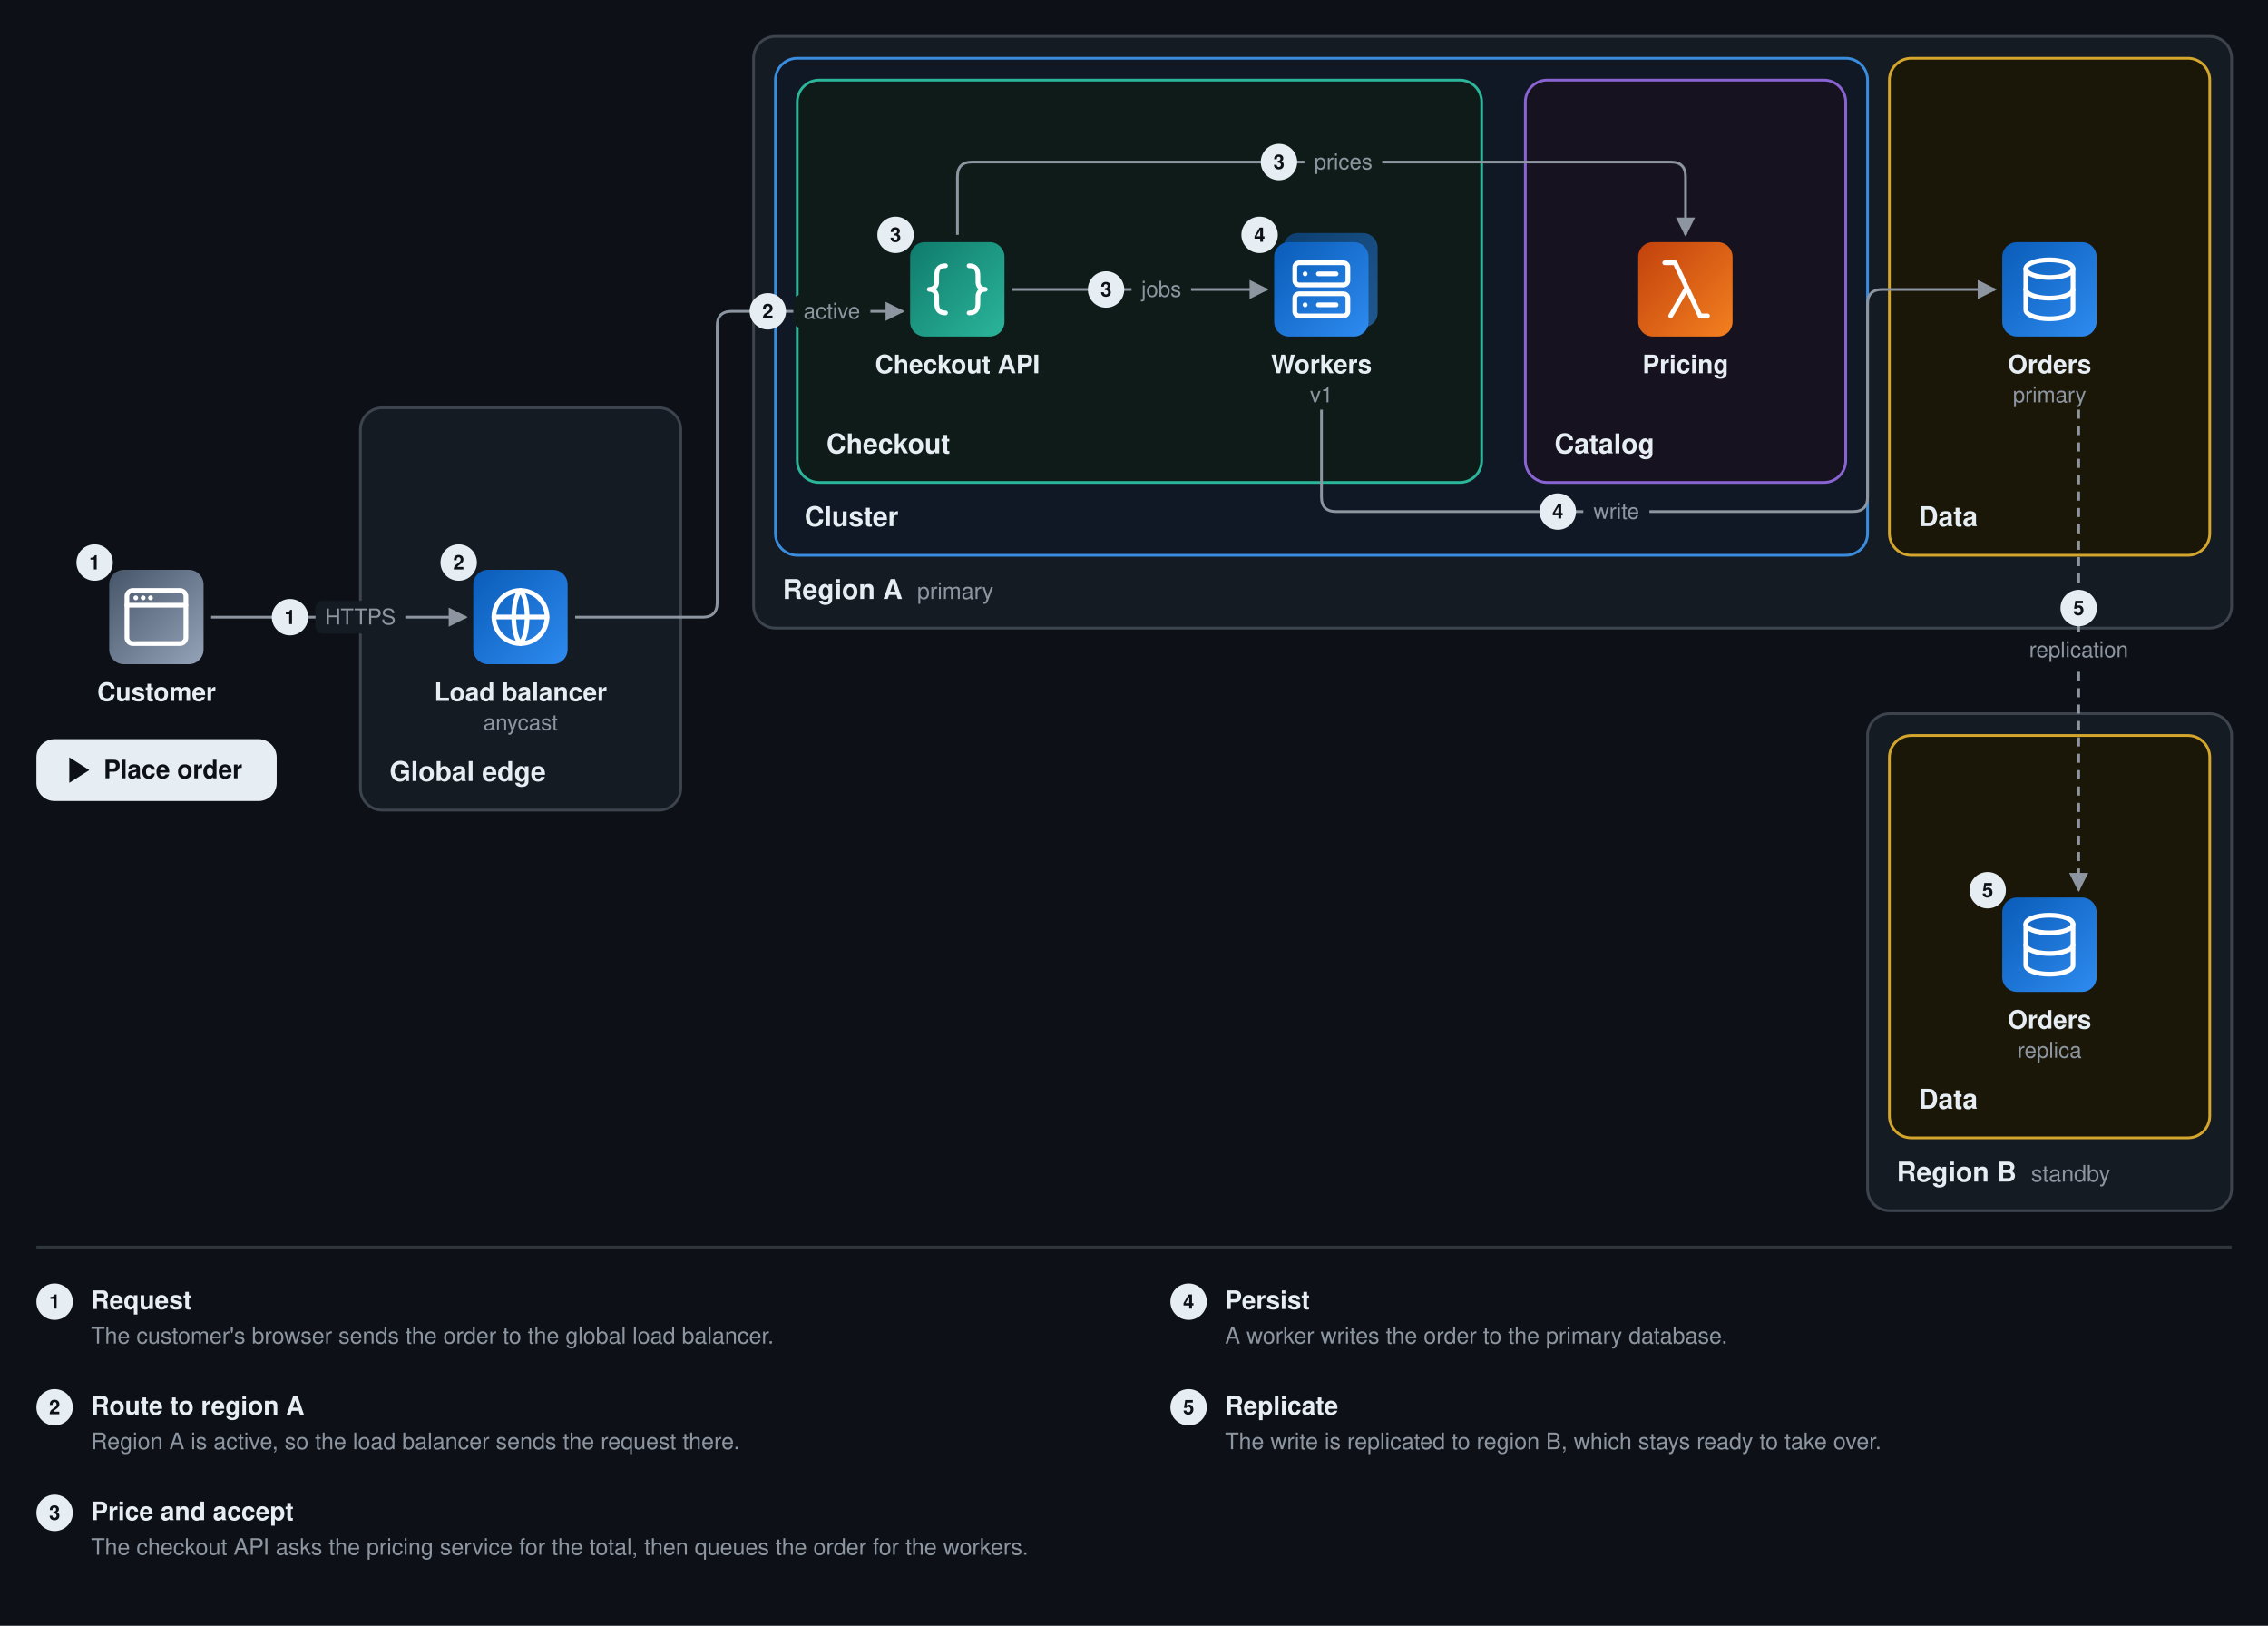
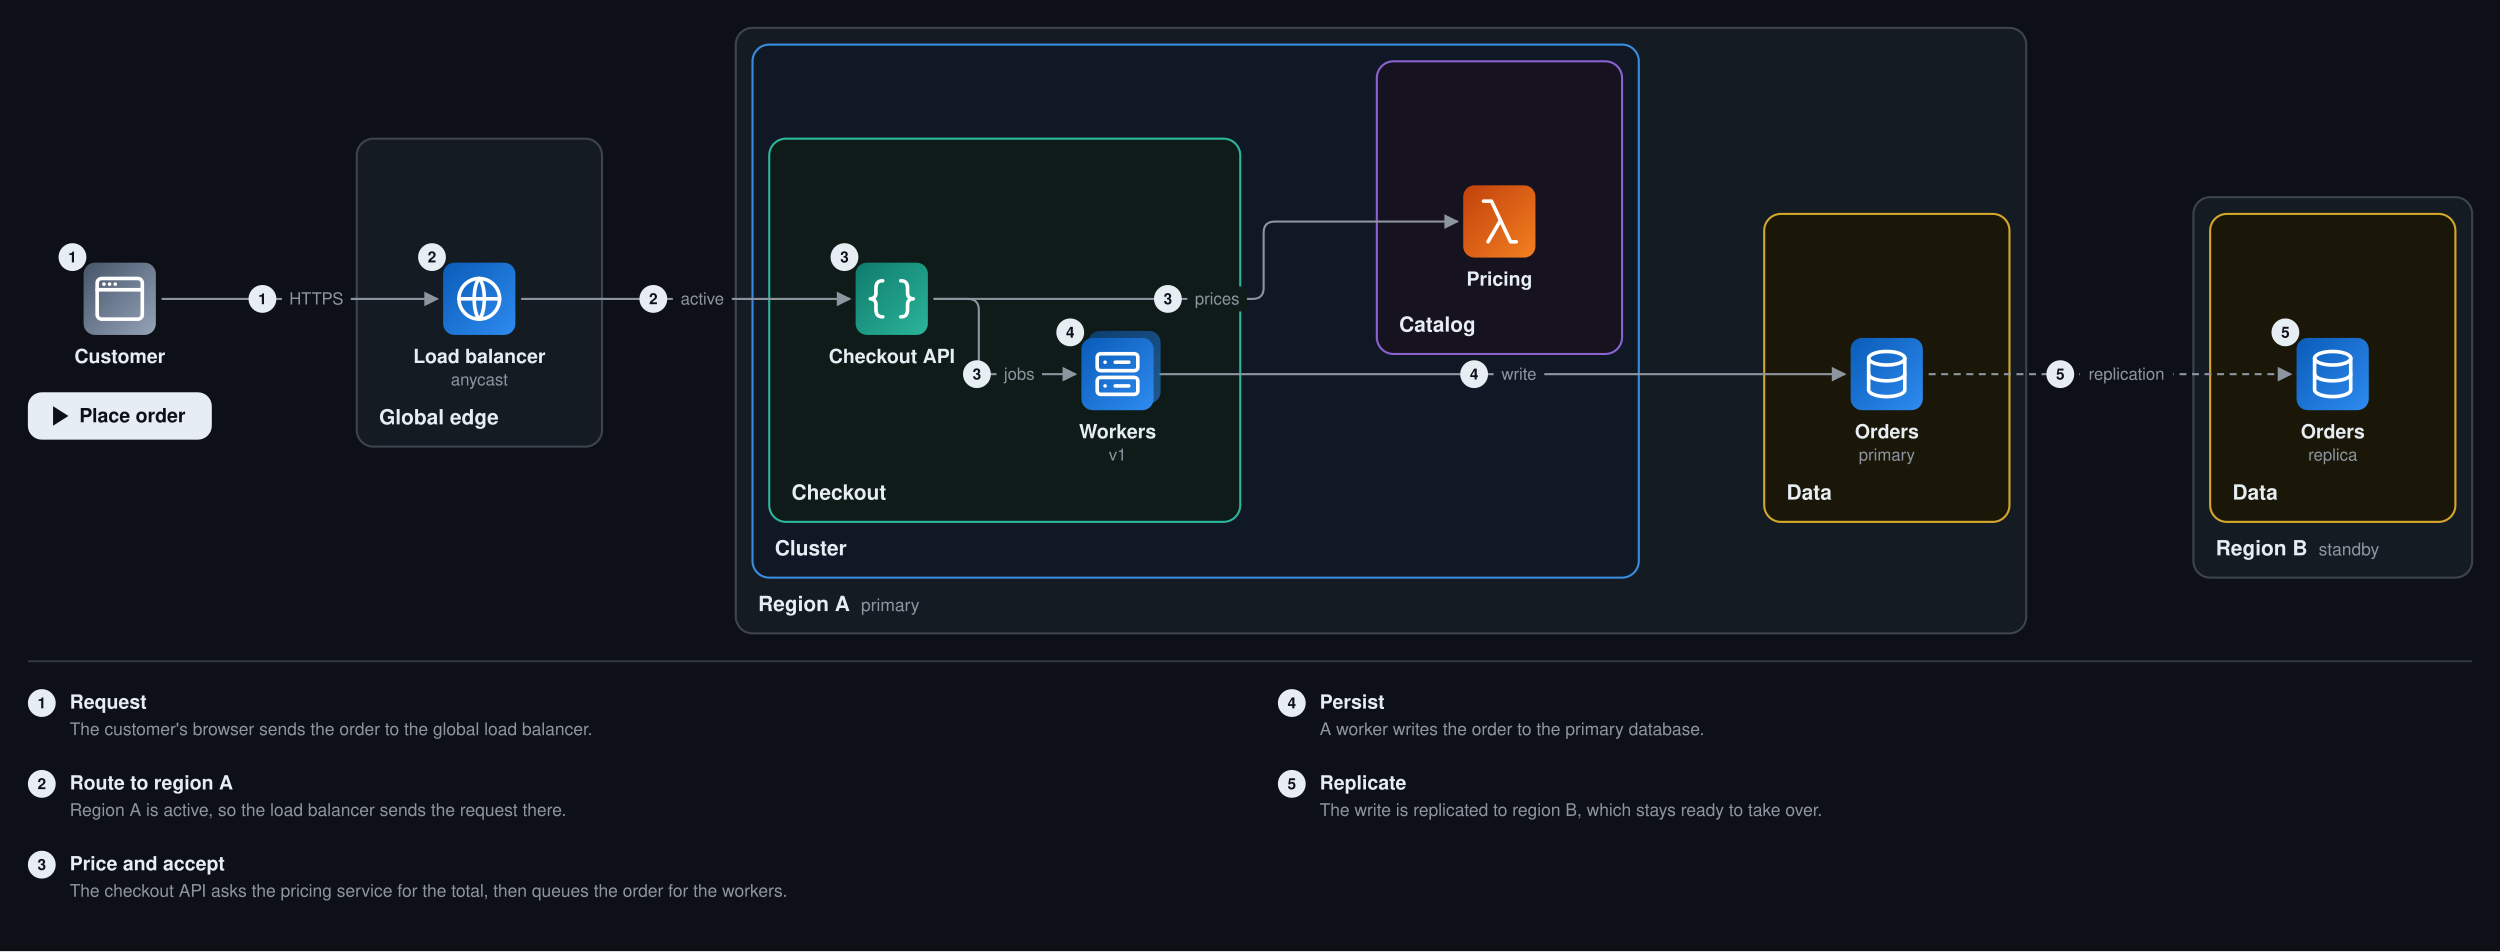
- <svg xmlns="http://www.w3.org/2000/svg" viewBox="-86 -159 1246 893" width="1246" height="893" font-family="-apple-system, BlinkMacSystemFont, 'Segoe UI', Helvetica, Arial, sans-serif" role="img" aria-labelledby="multi-region-checkout-flow-dark-title" aria-describedby="multi-region-checkout-flow-dark-desc">
+ <svg xmlns="http://www.w3.org/2000/svg" viewBox="-86 -159 1794 682.5" width="1794" height="682.5" font-family="-apple-system, BlinkMacSystemFont, 'Segoe UI', Helvetica, Arial, sans-serif" role="img" aria-labelledby="multi-region-checkout-flow-dark-title" aria-describedby="multi-region-checkout-flow-dark-desc">
  <defs>
    <linearGradient id="tile-blue" x1="0" y1="0" x2="1" y2="1">
      <stop offset="0" stop-color="#0a5cb8" />
      <stop offset="1" stop-color="#2e8bf0" />
    </linearGradient>
    <linearGradient id="tile-orange" x1="0" y1="0" x2="1" y2="1">
      <stop offset="0" stop-color="#c2410c" />
      <stop offset="1" stop-color="#f38020" />
    </linearGradient>
    <linearGradient id="tile-slate" x1="0" y1="0" x2="1" y2="1">
      <stop offset="0" stop-color="#475569" />
      <stop offset="1" stop-color="#94a3b8" />
    </linearGradient>
    <linearGradient id="tile-teal" x1="0" y1="0" x2="1" y2="1">
      <stop offset="0" stop-color="#0f7b6c" />
      <stop offset="1" stop-color="#2bb59a" />
    </linearGradient>
  </defs>
-   <rect x="-86" y="-159" width="1246" height="893" fill="#0d1117" />
+   <rect x="-86" y="-159" width="1794" height="682.5" fill="#0d1117" />
  <g class="dg-body">
    <g class="grp" data-id="a/region" id="g-a_region">
-       <rect x="328" y="-139" width="812" height="325" rx="12" stroke-width="1.5" fill="#151b23" stroke="#3d444d" />
-       <text class="gtitle" x="344" y="170" font-size="15" font-weight="600" fill="#e6edf3">Region A<tspan class="gsub" dx="8" font-size="12.5" font-weight="400" fill="#8d96a0">primary</tspan>
+       <rect x="442" y="-139" width="926" height="434.5" rx="12" stroke-width="1.5" fill="#151b23" stroke="#3d444d" />
+       <text class="gtitle" x="458" y="279.5" font-size="15" font-weight="600" fill="#e6edf3">Region A<tspan class="gsub" dx="8" font-size="12.5" font-weight="400" fill="#8d96a0">primary</tspan>
      </text>
    </g>
    <g class="grp" data-id="b/region" id="g-b_region">
-       <rect x="940" y="233" width="200" height="273" rx="12" stroke-width="1.5" fill="#151b23" stroke="#3d444d" />
-       <text class="gtitle" x="956" y="490" font-size="15" font-weight="600" fill="#e6edf3">Region B<tspan class="gsub" dx="8" font-size="12.5" font-weight="400" fill="#8d96a0">standby</tspan>
+       <rect x="1488" y="-17.5" width="200" height="273" rx="12" stroke-width="1.5" fill="#151b23" stroke="#3d444d" />
+       <text class="gtitle" x="1504" y="239.5" font-size="15" font-weight="600" fill="#e6edf3">Region B<tspan class="gsub" dx="8" font-size="12.5" font-weight="400" fill="#8d96a0">standby</tspan>
      </text>
    </g>
    <g class="grp" data-id="edge" id="g-edge">
-       <rect x="112" y="65" width="176" height="221" rx="12" stroke-width="1.5" fill="#151b23" stroke="#3d444d" />
-       <text class="gtitle" x="128" y="270" font-size="15" font-weight="600" fill="#e6edf3">Global edge</text>
+       <rect x="170" y="-59.5" width="176" height="221" rx="12" stroke-width="1.5" fill="#151b23" stroke="#3d444d" />
+       <text class="gtitle" x="186" y="145.5" font-size="15" font-weight="600" fill="#e6edf3">Global edge</text>
    </g>
    <g class="grp" data-id="a/cluster" id="g-a_cluster">
-       <rect x="340" y="-127" width="600" height="273" rx="12" stroke-width="1.5" fill="#0f1824" stroke="#3a8dde" />
-       <text class="gtitle" x="356" y="130" font-size="15" font-weight="600" fill="#e6edf3">Cluster</text>
+       <rect x="454" y="-127" width="636" height="382.5" rx="12" stroke-width="1.5" fill="#0f1824" stroke="#3a8dde" />
+       <text class="gtitle" x="470" y="239.5" font-size="15" font-weight="600" fill="#e6edf3">Cluster</text>
    </g>
    <g class="grp" data-id="a/data" id="g-a_data">
-       <rect x="952" y="-127" width="176" height="273" rx="12" stroke-width="1.5" fill="#1a1608" stroke="#d4a72c" />
-       <text class="gtitle" x="968" y="130" font-size="15" font-weight="600" fill="#e6edf3">Data</text>
+       <rect x="1180" y="-5.5" width="176" height="221" rx="12" stroke-width="1.5" fill="#1a1608" stroke="#d4a72c" />
+       <text class="gtitle" x="1196" y="199.5" font-size="15" font-weight="600" fill="#e6edf3">Data</text>
    </g>
    <g class="grp" data-id="b/data" id="g-b_data">
-       <rect x="952" y="245" width="176" height="221" rx="12" stroke-width="1.5" fill="#1a1608" stroke="#d4a72c" />
-       <text class="gtitle" x="968" y="450" font-size="15" font-weight="600" fill="#e6edf3">Data</text>
+       <rect x="1500" y="-5.5" width="176" height="221" rx="12" stroke-width="1.5" fill="#1a1608" stroke="#d4a72c" />
+       <text class="gtitle" x="1516" y="199.5" font-size="15" font-weight="600" fill="#e6edf3">Data</text>
    </g>
    <g class="grp" data-id="a/checkout" id="g-a_checkout">
-       <rect x="352" y="-115" width="376" height="221" rx="12" stroke-width="1.5" fill="#0f1b19" stroke="#2bb59a" />
-       <text class="gtitle" x="368" y="90" font-size="15" font-weight="600" fill="#e6edf3">Checkout</text>
+       <rect x="466" y="-59.5" width="338" height="275" rx="12" stroke-width="1.5" fill="#0f1b19" stroke="#2bb59a" />
+       <text class="gtitle" x="482" y="199.5" font-size="15" font-weight="600" fill="#e6edf3">Checkout</text>
    </g>
    <g class="grp" data-id="a/catalog" id="g-a_catalog">
-       <rect x="752" y="-115" width="176" height="221" rx="12" stroke-width="1.5" fill="#16121f" stroke="#8a63d2" />
-       <text class="gtitle" x="768" y="90" font-size="15" font-weight="600" fill="#e6edf3">Catalog</text>
+       <rect x="902" y="-115" width="176" height="210" rx="12" stroke-width="1.5" fill="#16121f" stroke="#8a63d2" />
+       <text class="gtitle" x="918" y="79" font-size="15" font-weight="600" fill="#e6edf3">Catalog</text>
    </g>
    <g class="edge" id="e-user-_lb" data-id="user-&gt;lb" data-from="user" data-to="lb">
-       <path class="base" d="M30 180 L170 180" fill="none" stroke-width="1.5" stroke="#8d96a0" />
-       <path class="head" d="M171 180L160.5 185.25L160.5 174.75z" fill="#8d96a0" />
+       <path class="base" d="M30 55.5 L228 55.5" fill="none" stroke-width="1.5" stroke="#8d96a0" />
+       <path class="head" d="M229 55.5L218.5 60.75L218.5 50.25z" fill="#8d96a0" />
    </g>
    <g class="edge" id="e-lb-_a_api" data-id="lb-&gt;a/api" data-from="lb" data-to="a/api">
-       <path class="base" d="M230 180 L300 180 Q308 180 308 172 L308 20 Q308 12 316 12 L410 12" fill="none" stroke-width="1.5" stroke="#8d96a0" />
-       <path class="head" d="M411 12L400.5 17.25L400.5 6.75z" fill="#8d96a0" />
+       <path class="base" d="M288 55.5 L524 55.5" fill="none" stroke-width="1.5" stroke="#8d96a0" />
+       <path class="head" d="M525 55.5L514.5 60.75L514.5 50.25z" fill="#8d96a0" />
    </g>
    <g class="edge" id="e-a_db-_b_db" data-id="a/db-&gt;b/db" data-from="a/db" data-to="b/db">
-       <path class="base" d="M1056 66 L1056 330" fill="none" stroke-width="1.5" stroke-dasharray="5 4" stroke="#8d96a0" />
-       <path class="head" d="M1056 331L1050.75 320.5L1061.25 320.5z" fill="#8d96a0" />
+       <path class="base" d="M1298 109.5 L1558 109.5" fill="none" stroke-width="1.5" stroke-dasharray="5 4" stroke="#8d96a0" />
+       <path class="head" d="M1559 109.5L1548.5 114.75L1548.5 104.25z" fill="#8d96a0" />
    </g>
    <g class="edge" id="e-a_api-_a_worker" data-id="a/api-&gt;a/worker" data-from="a/api" data-to="a/worker">
-       <path class="base" d="M470 0 L610 0" fill="none" stroke-width="1.5" stroke="#8d96a0" />
-       <path class="head" d="M611 0L600.5 5.25L600.5 -5.25z" fill="#8d96a0" />
+       <path class="base" d="M584 55.5 L608.4 55.5 Q616.4 55.5 616.4 63.5 L616.4 101.5 Q616.4 109.5 624.4 109.5 L686 109.5" fill="none" stroke-width="1.5" stroke="#8d96a0" />
+       <path class="head" d="M687 109.5L676.5 114.75L676.5 104.25z" fill="#8d96a0" />
    </g>
    <g class="edge" id="e-a_api-_a_prices" data-id="a/api-&gt;a/prices" data-from="a/api" data-to="a/prices">
-       <path class="base" d="M440 -30 L440 -62 Q440 -70 448 -70 L832 -70 Q840 -70 840 -62 L840 -30" fill="none" stroke-width="1.5" stroke="#8d96a0" />
-       <path class="head" d="M840 -29L834.75 -39.5L845.25 -39.5z" fill="#8d96a0" />
+       <path class="base" d="M584 55.5 L812.8 55.5 Q820.8 55.5 820.8 47.5 L820.8 8 Q820.8 0 828.8 0 L960 0" fill="none" stroke-width="1.5" stroke="#8d96a0" />
+       <path class="head" d="M961 0L950.5 5.25L950.5 -5.25z" fill="#8d96a0" />
    </g>
    <g class="edge" id="e-a_worker-_a_db" data-id="a/worker-&gt;a/db" data-from="a/worker" data-to="a/db">
-       <path class="base" d="M640 66 L640 114 Q640 122 648 122 L932 122 Q940 122 940 114 L940 8 Q940 0 948 0 L1010 0" fill="none" stroke-width="1.5" stroke="#8d96a0" />
-       <path class="head" d="M1011 0L1000.5 5.25L1000.5 -5.25z" fill="#8d96a0" />
+       <path class="base" d="M746 109.5 L1238 109.5" fill="none" stroke-width="1.5" stroke="#8d96a0" />
+       <path class="head" d="M1239 109.5L1228.5 114.75L1228.5 104.25z" fill="#8d96a0" />
    </g>
    <g class="labels">
      <g class="elab" data-edge="user-&gt;lb">
-         <rect x="87.33" y="171" width="49.35" height="18" rx="4" fill="#151b23" />
-         <text class="elabel" x="112" y="184" font-size="12" text-anchor="middle" fill="#8d96a0">HTTPS</text>
-         <g data-badges="checkout">
-           <rect class="badge" x="63.33" y="170" width="20" height="20" rx="10" fill="#e6edf3" />
-           <text class="badget" x="73.33" y="183.8" font-size="11" font-weight="600" text-anchor="middle" fill="#0d1117">1</text>
+         <rect x="116.33" y="46.5" width="49.35" height="18" rx="4" fill="#0d1117" />
+         <text class="elabel" x="141" y="59.5" font-size="12" text-anchor="middle" fill="#8d96a0">HTTPS</text>
+         <g data-badges="checkout">
+           <rect class="badge" x="92.33" y="45.5" width="20" height="20" rx="10" fill="#e6edf3" />
+           <text class="badget" x="102.33" y="59.3" font-size="11" font-weight="600" text-anchor="middle" fill="#0d1117">1</text>
        </g>
      </g>
      <g class="elab" data-edge="lb-&gt;a/api">
-         <rect x="349.83" y="3" width="42.34" height="18" rx="4" fill="#0f1b19" />
-         <text class="elabel" x="371" y="16" font-size="12" text-anchor="middle" fill="#8d96a0">active</text>
-         <g data-badges="checkout">
-           <rect class="badge" x="325.83" y="2" width="20" height="20" rx="10" fill="#e6edf3" />
-           <text class="badget" x="335.83" y="15.8" font-size="11" font-weight="600" text-anchor="middle" fill="#0d1117">2</text>
+         <rect x="396.83" y="46.5" width="42.34" height="18" rx="4" fill="#0d1117" />
+         <text class="elabel" x="418" y="59.5" font-size="12" text-anchor="middle" fill="#8d96a0">active</text>
+         <g data-badges="checkout">
+           <rect class="badge" x="372.83" y="45.5" width="20" height="20" rx="10" fill="#e6edf3" />
+           <text class="badget" x="382.83" y="59.3" font-size="11" font-weight="600" text-anchor="middle" fill="#0d1117">2</text>
        </g>
      </g>
      <g class="elab" data-edge="a/db-&gt;b/db">
-         <rect x="1022.46" y="189" width="67.07" height="18" rx="4" fill="#0d1117" />
-         <text class="elabel" x="1056" y="202" font-size="12" text-anchor="middle" fill="#8d96a0">replication</text>
-         <g data-badges="checkout">
-           <rect class="badge" x="1046" y="165" width="20" height="20" rx="10" fill="#e6edf3" />
-           <text class="badget" x="1056" y="178.8" font-size="11" font-weight="600" text-anchor="middle" fill="#0d1117">5</text>
+         <rect x="1406.46" y="100.5" width="67.07" height="18" rx="4" fill="#0d1117" />
+         <text class="elabel" x="1440" y="113.5" font-size="12" text-anchor="middle" fill="#8d96a0">replication</text>
+         <g data-badges="checkout">
+           <rect class="badge" x="1382.46" y="99.5" width="20" height="20" rx="10" fill="#e6edf3" />
+           <text class="badget" x="1392.46" y="113.3" font-size="11" font-weight="600" text-anchor="middle" fill="#0d1117">5</text>
        </g>
      </g>
      <g class="elab" data-edge="a/api-&gt;a/worker">
-         <rect x="535.65" y="-9" width="32.7" height="18" rx="4" fill="#0f1b19" />
-         <text class="elabel" x="552" y="4" font-size="12" text-anchor="middle" fill="#8d96a0">jobs</text>
-         <g data-badges="checkout">
-           <rect class="badge" x="511.65" y="-10" width="20" height="20" rx="10" fill="#e6edf3" />
-           <text class="badget" x="521.65" y="3.8" font-size="11" font-weight="600" text-anchor="middle" fill="#0d1117">3</text>
+         <rect x="629.04" y="100.5" width="32.7" height="18" rx="4" fill="#0f1b19" />
+         <text class="elabel" x="645.4" y="113.5" font-size="12" text-anchor="middle" fill="#8d96a0">jobs</text>
+         <g data-badges="checkout">
+           <rect class="badge" x="605.04" y="99.5" width="20" height="20" rx="10" fill="#e6edf3" />
+           <text class="badget" x="615.04" y="113.3" font-size="11" font-weight="600" text-anchor="middle" fill="#0d1117">3</text>
        </g>
      </g>
      <g class="elab" data-edge="a/api-&gt;a/prices">
-         <rect x="630.64" y="-79" width="42.72" height="18" rx="4" fill="#0f1b19" />
-         <text class="elabel" x="652" y="-66" font-size="12" text-anchor="middle" fill="#8d96a0">prices</text>
-         <g data-badges="checkout">
-           <rect class="badge" x="606.64" y="-80" width="20" height="20" rx="10" fill="#e6edf3" />
-           <text class="badget" x="616.64" y="-66.2" font-size="11" font-weight="600" text-anchor="middle" fill="#0d1117">3</text>
+         <rect x="766.08" y="46.5" width="42.72" height="18" rx="4" fill="#0f1b19" />
+         <text class="elabel" x="787.44" y="59.5" font-size="12" text-anchor="middle" fill="#8d96a0">prices</text>
+         <g data-badges="checkout">
+           <rect class="badge" x="742.08" y="45.5" width="20" height="20" rx="10" fill="#e6edf3" />
+           <text class="badget" x="752.08" y="59.3" font-size="11" font-weight="600" text-anchor="middle" fill="#0d1117">3</text>
        </g>
      </g>
      <g class="elab" data-edge="a/worker-&gt;a/db">
-         <rect x="783.84" y="113" width="36.33" height="18" rx="4" fill="#0f1824" />
-         <text class="elabel" x="802" y="126" font-size="12" text-anchor="middle" fill="#8d96a0">write</text>
-         <g data-badges="checkout">
-           <rect class="badge" x="759.84" y="112" width="20" height="20" rx="10" fill="#e6edf3" />
-           <text class="badget" x="769.84" y="125.8" font-size="11" font-weight="600" text-anchor="middle" fill="#0d1117">4</text>
+         <rect x="985.84" y="100.5" width="36.33" height="18" rx="4" fill="#0f1824" />
+         <text class="elabel" x="1004" y="113.5" font-size="12" text-anchor="middle" fill="#8d96a0">write</text>
+         <g data-badges="checkout">
+           <rect class="badge" x="961.84" y="99.5" width="20" height="20" rx="10" fill="#e6edf3" />
+           <text class="badget" x="971.84" y="113.3" font-size="11" font-weight="600" text-anchor="middle" fill="#0d1117">4</text>
        </g>
      </g>
    </g>
    <g class="node" id="n-a_api" data-id="a/api">
-       <g class="tile" transform="translate(414 -26) scale(0.81)">
+       <g class="tile" transform="translate(528 29.5) scale(0.81)">
        <rect width="64" height="64" rx="10" fill="url(#tile-teal)" />
        <g class="glyph" fill="none" stroke="#fff" stroke-width="3.2" stroke-linecap="round" stroke-linejoin="round">
          <path d="M24 16c-5 0-6 3-6 7v4c0 3-2 5-5 5 3 0 5 2 5 5v4c0 4 1 7 6 7" />
          <path d="M40 16c5 0 6 3 6 7v4c0 3 2 5 5 5-3 0-5 2-5 5v4c0 4-1 7-6 7" />
        </g>
      </g>
-       <text class="ntitle" x="440" y="46" font-size="14" font-weight="600" text-anchor="middle" fill="#e6edf3">Checkout API</text>
-       <g data-badges="checkout">
-         <rect class="badge" x="396" y="-40" width="20" height="20" rx="10" fill="#e6edf3" />
-         <text class="badget" x="406" y="-26.2" font-size="11" font-weight="600" text-anchor="middle" fill="#0d1117">3</text>
+       <text class="ntitle" x="554" y="101.5" font-size="14" font-weight="600" text-anchor="middle" fill="#e6edf3">Checkout API</text>
+       <g data-badges="checkout">
+         <rect class="badge" x="510" y="15.5" width="20" height="20" rx="10" fill="#e6edf3" />
+         <text class="badget" x="520" y="29.3" font-size="11" font-weight="600" text-anchor="middle" fill="#0d1117">3</text>
      </g>
    </g>
    <g class="node" id="n-a_worker" data-id="a/worker">
-       <g class="tile" transform="translate(619 -31) scale(0.81)" opacity=".55">
+       <g class="tile" transform="translate(695 78.5) scale(0.81)" opacity=".55">
        <rect width="64" height="64" rx="10" fill="url(#tile-blue)" />
        <g class="glyph" fill="none" stroke="#fff" stroke-width="3.2" stroke-linecap="round" stroke-linejoin="round">
          <rect x="14" y="14" width="36" height="15" rx="3" />
          <rect x="14" y="35" width="36" height="15" rx="3" />
          <path d="M21 21.5h.01M21 42.5h.01M30 21.5h12M30 42.5h12" />
        </g>
      </g>
-       <g class="tile" transform="translate(614 -26) scale(0.81)">
+       <g class="tile" transform="translate(690 83.5) scale(0.81)">
        <rect width="64" height="64" rx="10" fill="url(#tile-blue)" />
        <g class="glyph" fill="none" stroke="#fff" stroke-width="3.2" stroke-linecap="round" stroke-linejoin="round">
          <rect x="14" y="14" width="36" height="15" rx="3" />
          <rect x="14" y="35" width="36" height="15" rx="3" />
          <path d="M21 21.5h.01M21 42.5h.01M30 21.5h12M30 42.5h12" />
        </g>
      </g>
-       <text class="ntitle" x="640" y="46" font-size="14" font-weight="600" text-anchor="middle" fill="#e6edf3">Workers</text>
-       <text class="nsub" x="640" y="62" font-size="12" text-anchor="middle" fill="#8d96a0">v1</text>
-       <g data-badges="checkout">
-         <rect class="badge" x="596" y="-40" width="20" height="20" rx="10" fill="#e6edf3" />
-         <text class="badget" x="606" y="-26.2" font-size="11" font-weight="600" text-anchor="middle" fill="#0d1117">4</text>
+       <text class="ntitle" x="716" y="155.5" font-size="14" font-weight="600" text-anchor="middle" fill="#e6edf3">Workers</text>
+       <text class="nsub" x="716" y="171.5" font-size="12" text-anchor="middle" fill="#8d96a0">v1</text>
+       <g data-badges="checkout">
+         <rect class="badge" x="672" y="69.5" width="20" height="20" rx="10" fill="#e6edf3" />
+         <text class="badget" x="682" y="83.3" font-size="11" font-weight="600" text-anchor="middle" fill="#0d1117">4</text>
      </g>
    </g>
    <g class="node" id="n-a_prices" data-id="a/prices">
-       <g class="tile" transform="translate(814 -26) scale(0.81)">
+       <g class="tile" transform="translate(964 -26) scale(0.81)">
        <rect width="64" height="64" rx="10" fill="url(#tile-orange)" />
        <g class="glyph" fill="none" stroke="#fff" stroke-width="3.2" stroke-linecap="round" stroke-linejoin="round">
          <path d="M18 14h7l17 36h5" />
          <path d="M33 31 22 50" />
        </g>
      </g>
-       <text class="ntitle" x="840" y="46" font-size="14" font-weight="600" text-anchor="middle" fill="#e6edf3">Pricing</text>
+       <text class="ntitle" x="990" y="46" font-size="14" font-weight="600" text-anchor="middle" fill="#e6edf3">Pricing</text>
    </g>
    <g class="node" id="n-a_db" data-id="a/db">
-       <g class="tile" transform="translate(1014 -26) scale(0.81)">
+       <g class="tile" transform="translate(1242 83.5) scale(0.81)">
        <rect width="64" height="64" rx="10" fill="url(#tile-blue)" />
        <g class="glyph" fill="none" stroke="#fff" stroke-width="3.2" stroke-linecap="round" stroke-linejoin="round">
          <ellipse cx="32" cy="18" rx="16" ry="6" />
          <path d="M16 18v28c0 3.3 7.2 6 16 6s16-2.7 16-6V18" />
          <path d="M16 32c0 3.3 7.2 6 16 6s16-2.7 16-6" />
        </g>
      </g>
-       <text class="ntitle" x="1040" y="46" font-size="14" font-weight="600" text-anchor="middle" fill="#e6edf3">Orders</text>
-       <text class="nsub" x="1040" y="62" font-size="12" text-anchor="middle" fill="#8d96a0">primary</text>
+       <text class="ntitle" x="1268" y="155.5" font-size="14" font-weight="600" text-anchor="middle" fill="#e6edf3">Orders</text>
+       <text class="nsub" x="1268" y="171.5" font-size="12" text-anchor="middle" fill="#8d96a0">primary</text>
    </g>
    <g class="node" id="n-b_db" data-id="b/db">
-       <g class="tile" transform="translate(1014 334) scale(0.81)">
+       <g class="tile" transform="translate(1562 83.5) scale(0.81)">
        <rect width="64" height="64" rx="10" fill="url(#tile-blue)" />
        <g class="glyph" fill="none" stroke="#fff" stroke-width="3.2" stroke-linecap="round" stroke-linejoin="round">
          <ellipse cx="32" cy="18" rx="16" ry="6" />
          <path d="M16 18v28c0 3.3 7.2 6 16 6s16-2.7 16-6V18" />
          <path d="M16 32c0 3.3 7.2 6 16 6s16-2.7 16-6" />
        </g>
      </g>
-       <text class="ntitle" x="1040" y="406" font-size="14" font-weight="600" text-anchor="middle" fill="#e6edf3">Orders</text>
-       <text class="nsub" x="1040" y="422" font-size="12" text-anchor="middle" fill="#8d96a0">replica</text>
-       <g data-badges="checkout">
-         <rect class="badge" x="996" y="320" width="20" height="20" rx="10" fill="#e6edf3" />
-         <text class="badget" x="1006" y="333.8" font-size="11" font-weight="600" text-anchor="middle" fill="#0d1117">5</text>
+       <text class="ntitle" x="1588" y="155.5" font-size="14" font-weight="600" text-anchor="middle" fill="#e6edf3">Orders</text>
+       <text class="nsub" x="1588" y="171.5" font-size="12" text-anchor="middle" fill="#8d96a0">replica</text>
+       <g data-badges="checkout">
+         <rect class="badge" x="1544" y="69.5" width="20" height="20" rx="10" fill="#e6edf3" />
+         <text class="badget" x="1554" y="83.3" font-size="11" font-weight="600" text-anchor="middle" fill="#0d1117">5</text>
      </g>
    </g>
    <g class="node" id="n-lb" data-id="lb">
-       <g class="tile" transform="translate(174 154) scale(0.81)">
+       <g class="tile" transform="translate(232 29.5) scale(0.81)">
        <rect width="64" height="64" rx="10" fill="url(#tile-blue)" />
        <g class="glyph" fill="none" stroke="#fff" stroke-width="3.2" stroke-linecap="round" stroke-linejoin="round">
          <circle cx="32" cy="32" r="18" />
          <path d="M14 32h36M32 14c6 6 6 30 0 36M32 14c-6 6-6 30 0 36" />
        </g>
      </g>
-       <text class="ntitle" x="200" y="226" font-size="14" font-weight="600" text-anchor="middle" fill="#e6edf3">Load balancer</text>
-       <text class="nsub" x="200" y="242" font-size="12" text-anchor="middle" fill="#8d96a0">anycast</text>
-       <g data-badges="checkout">
-         <rect class="badge" x="156" y="140" width="20" height="20" rx="10" fill="#e6edf3" />
-         <text class="badget" x="166" y="153.8" font-size="11" font-weight="600" text-anchor="middle" fill="#0d1117">2</text>
+       <text class="ntitle" x="258" y="101.5" font-size="14" font-weight="600" text-anchor="middle" fill="#e6edf3">Load balancer</text>
+       <text class="nsub" x="258" y="117.5" font-size="12" text-anchor="middle" fill="#8d96a0">anycast</text>
+       <g data-badges="checkout">
+         <rect class="badge" x="214" y="15.5" width="20" height="20" rx="10" fill="#e6edf3" />
+         <text class="badget" x="224" y="29.3" font-size="11" font-weight="600" text-anchor="middle" fill="#0d1117">2</text>
      </g>
    </g>
    <g class="node" id="n-user" data-id="user">
-       <g class="tile" transform="translate(-26 154) scale(0.81)">
+       <g class="tile" transform="translate(-26 29.5) scale(0.81)">
        <rect width="64" height="64" rx="10" fill="url(#tile-slate)" />
        <g class="glyph" fill="none" stroke="#fff" stroke-width="3.2" stroke-linecap="round" stroke-linejoin="round">
          <rect x="12" y="14" width="40" height="36" rx="4" />
          <path d="M12 24h40M18 19h.01M23 19h.01M28 19h.01" />
        </g>
      </g>
-       <text class="ntitle" x="0" y="226" font-size="14" font-weight="600" text-anchor="middle" fill="#e6edf3">Customer</text>
+       <text class="ntitle" x="0" y="101.5" font-size="14" font-weight="600" text-anchor="middle" fill="#e6edf3">Customer</text>
      <g class="trigger" data-node="user" role="button" tabindex="0" aria-label="Place order: play Checkout request" data-plays="checkout">
-         <rect class="btnbg" x="-66" y="247" width="132" height="34" rx="10" fill="#e6edf3" />
-         <path class="btnicon" d="M-47.93 257l11 7-11 7z" fill="#0d1117" />
-         <text class="btntext" x="9" y="268.5" font-size="14" font-weight="600" text-anchor="middle" fill="#0d1117">Place order</text>
-       </g>
-       <g data-badges="checkout">
-         <rect class="badge" x="-44" y="140" width="20" height="20" rx="10" fill="#e6edf3" />
-         <text class="badget" x="-34" y="153.8" font-size="11" font-weight="600" text-anchor="middle" fill="#0d1117">1</text>
+         <rect class="btnbg" x="-66" y="122.5" width="132" height="34" rx="10" fill="#e6edf3" />
+         <path class="btnicon" d="M-47.93 132.5l11 7-11 7z" fill="#0d1117" />
+         <text class="btntext" x="9" y="144" font-size="14" font-weight="600" text-anchor="middle" fill="#0d1117">Place order</text>
+       </g>
+       <g data-badges="checkout">
+         <rect class="badge" x="-44" y="15.5" width="20" height="20" rx="10" fill="#e6edf3" />
+         <text class="badget" x="-34" y="29.3" font-size="11" font-weight="600" text-anchor="middle" fill="#0d1117">1</text>
      </g>
    </g>
  </g>
-   <line x1="-66" y1="526" x2="1140" y2="526" stroke-width="1.5" stroke="#30363d" />
-   <circle cx="-56" cy="556" r="10" fill="#e6edf3" />
-   <text x="-56" y="559.8" font-size="11" font-weight="600" text-anchor="middle" fill="#0d1117">1</text>
-   <text x="-36" y="560" font-size="14" font-weight="600" fill="#e6edf3">Request</text>
-   <text x="-36" y="579" font-size="12.5" fill="#8d96a0">The customer's browser sends the order to the global load balancer.</text>
-   <circle cx="-56" cy="614" r="10" fill="#e6edf3" />
-   <text x="-56" y="617.8" font-size="11" font-weight="600" text-anchor="middle" fill="#0d1117">2</text>
-   <text x="-36" y="618" font-size="14" font-weight="600" fill="#e6edf3">Route to region A</text>
-   <text x="-36" y="637" font-size="12.5" fill="#8d96a0">Region A is active, so the load balancer sends the request there.</text>
-   <circle cx="-56" cy="672" r="10" fill="#e6edf3" />
-   <text x="-56" y="675.8" font-size="11" font-weight="600" text-anchor="middle" fill="#0d1117">3</text>
-   <text x="-36" y="676" font-size="14" font-weight="600" fill="#e6edf3">Price and accept</text>
-   <text x="-36" y="695" font-size="12.5" fill="#8d96a0">The checkout API asks the pricing service for the total, then queues the order for the workers.</text>
-   <circle cx="567" cy="556" r="10" fill="#e6edf3" />
-   <text x="567" y="559.8" font-size="11" font-weight="600" text-anchor="middle" fill="#0d1117">4</text>
-   <text x="587" y="560" font-size="14" font-weight="600" fill="#e6edf3">Persist</text>
-   <text x="587" y="579" font-size="12.5" fill="#8d96a0">A worker writes the order to the primary database.</text>
-   <circle cx="567" cy="614" r="10" fill="#e6edf3" />
-   <text x="567" y="617.8" font-size="11" font-weight="600" text-anchor="middle" fill="#0d1117">5</text>
-   <text x="587" y="618" font-size="14" font-weight="600" fill="#e6edf3">Replicate</text>
-   <text x="587" y="637" font-size="12.5" fill="#8d96a0">The write is replicated to region B, which stays ready to take over.</text>
+   <line x1="-66" y1="315.5" x2="1688" y2="315.5" stroke-width="1.5" stroke="#30363d" />
+   <circle cx="-56" cy="345.5" r="10" fill="#e6edf3" />
+   <text x="-56" y="349.3" font-size="11" font-weight="600" text-anchor="middle" fill="#0d1117">1</text>
+   <text x="-36" y="349.5" font-size="14" font-weight="600" fill="#e6edf3">Request</text>
+   <text x="-36" y="368.5" font-size="12.5" fill="#8d96a0">The customer's browser sends the order to the global load balancer.</text>
+   <circle cx="-56" cy="403.5" r="10" fill="#e6edf3" />
+   <text x="-56" y="407.3" font-size="11" font-weight="600" text-anchor="middle" fill="#0d1117">2</text>
+   <text x="-36" y="407.5" font-size="14" font-weight="600" fill="#e6edf3">Route to region A</text>
+   <text x="-36" y="426.5" font-size="12.5" fill="#8d96a0">Region A is active, so the load balancer sends the request there.</text>
+   <circle cx="-56" cy="461.5" r="10" fill="#e6edf3" />
+   <text x="-56" y="465.3" font-size="11" font-weight="600" text-anchor="middle" fill="#0d1117">3</text>
+   <text x="-36" y="465.5" font-size="14" font-weight="600" fill="#e6edf3">Price and accept</text>
+   <text x="-36" y="484.5" font-size="12.5" fill="#8d96a0">The checkout API asks the pricing service for the total, then queues the order for the workers.</text>
+   <circle cx="841" cy="345.5" r="10" fill="#e6edf3" />
+   <text x="841" y="349.3" font-size="11" font-weight="600" text-anchor="middle" fill="#0d1117">4</text>
+   <text x="861" y="349.5" font-size="14" font-weight="600" fill="#e6edf3">Persist</text>
+   <text x="861" y="368.5" font-size="12.5" fill="#8d96a0">A worker writes the order to the primary database.</text>
+   <circle cx="841" cy="403.5" r="10" fill="#e6edf3" />
+   <text x="841" y="407.3" font-size="11" font-weight="600" text-anchor="middle" fill="#0d1117">5</text>
+   <text x="861" y="407.5" font-size="14" font-weight="600" fill="#e6edf3">Replicate</text>
+   <text x="861" y="426.5" font-size="12.5" fill="#8d96a0">The write is replicated to region B, which stays ready to take over.</text>
</svg>
